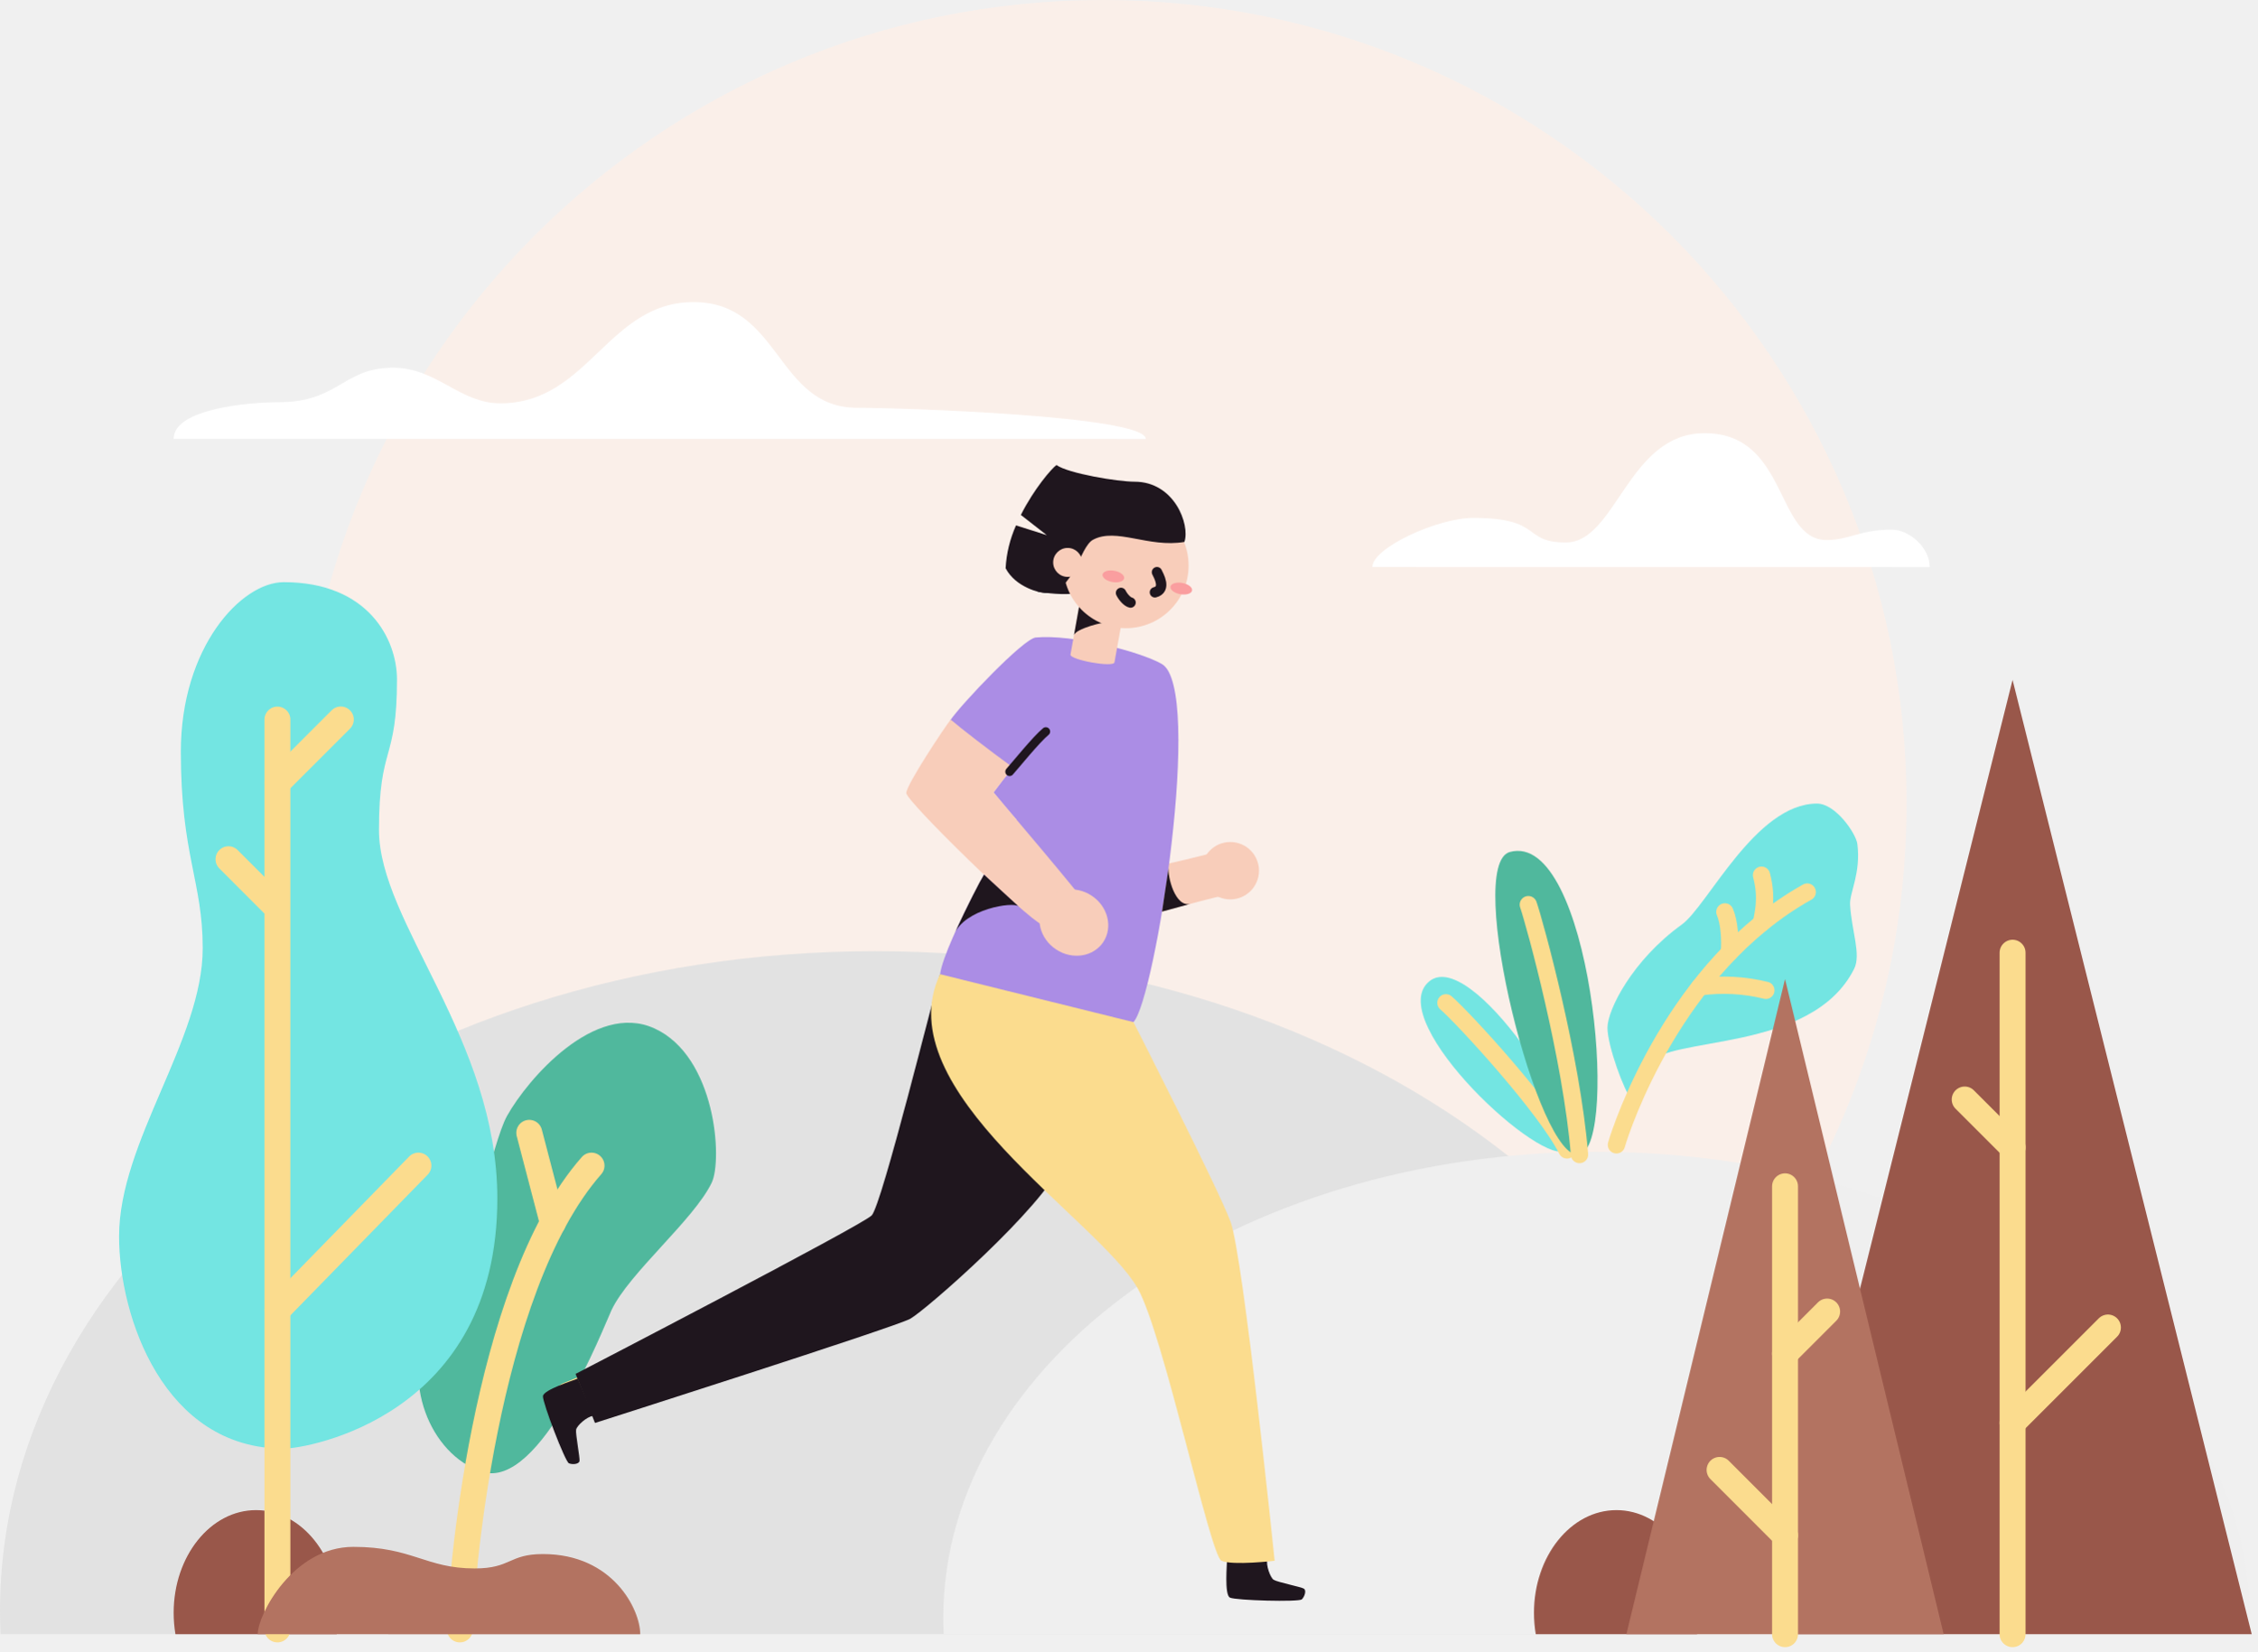
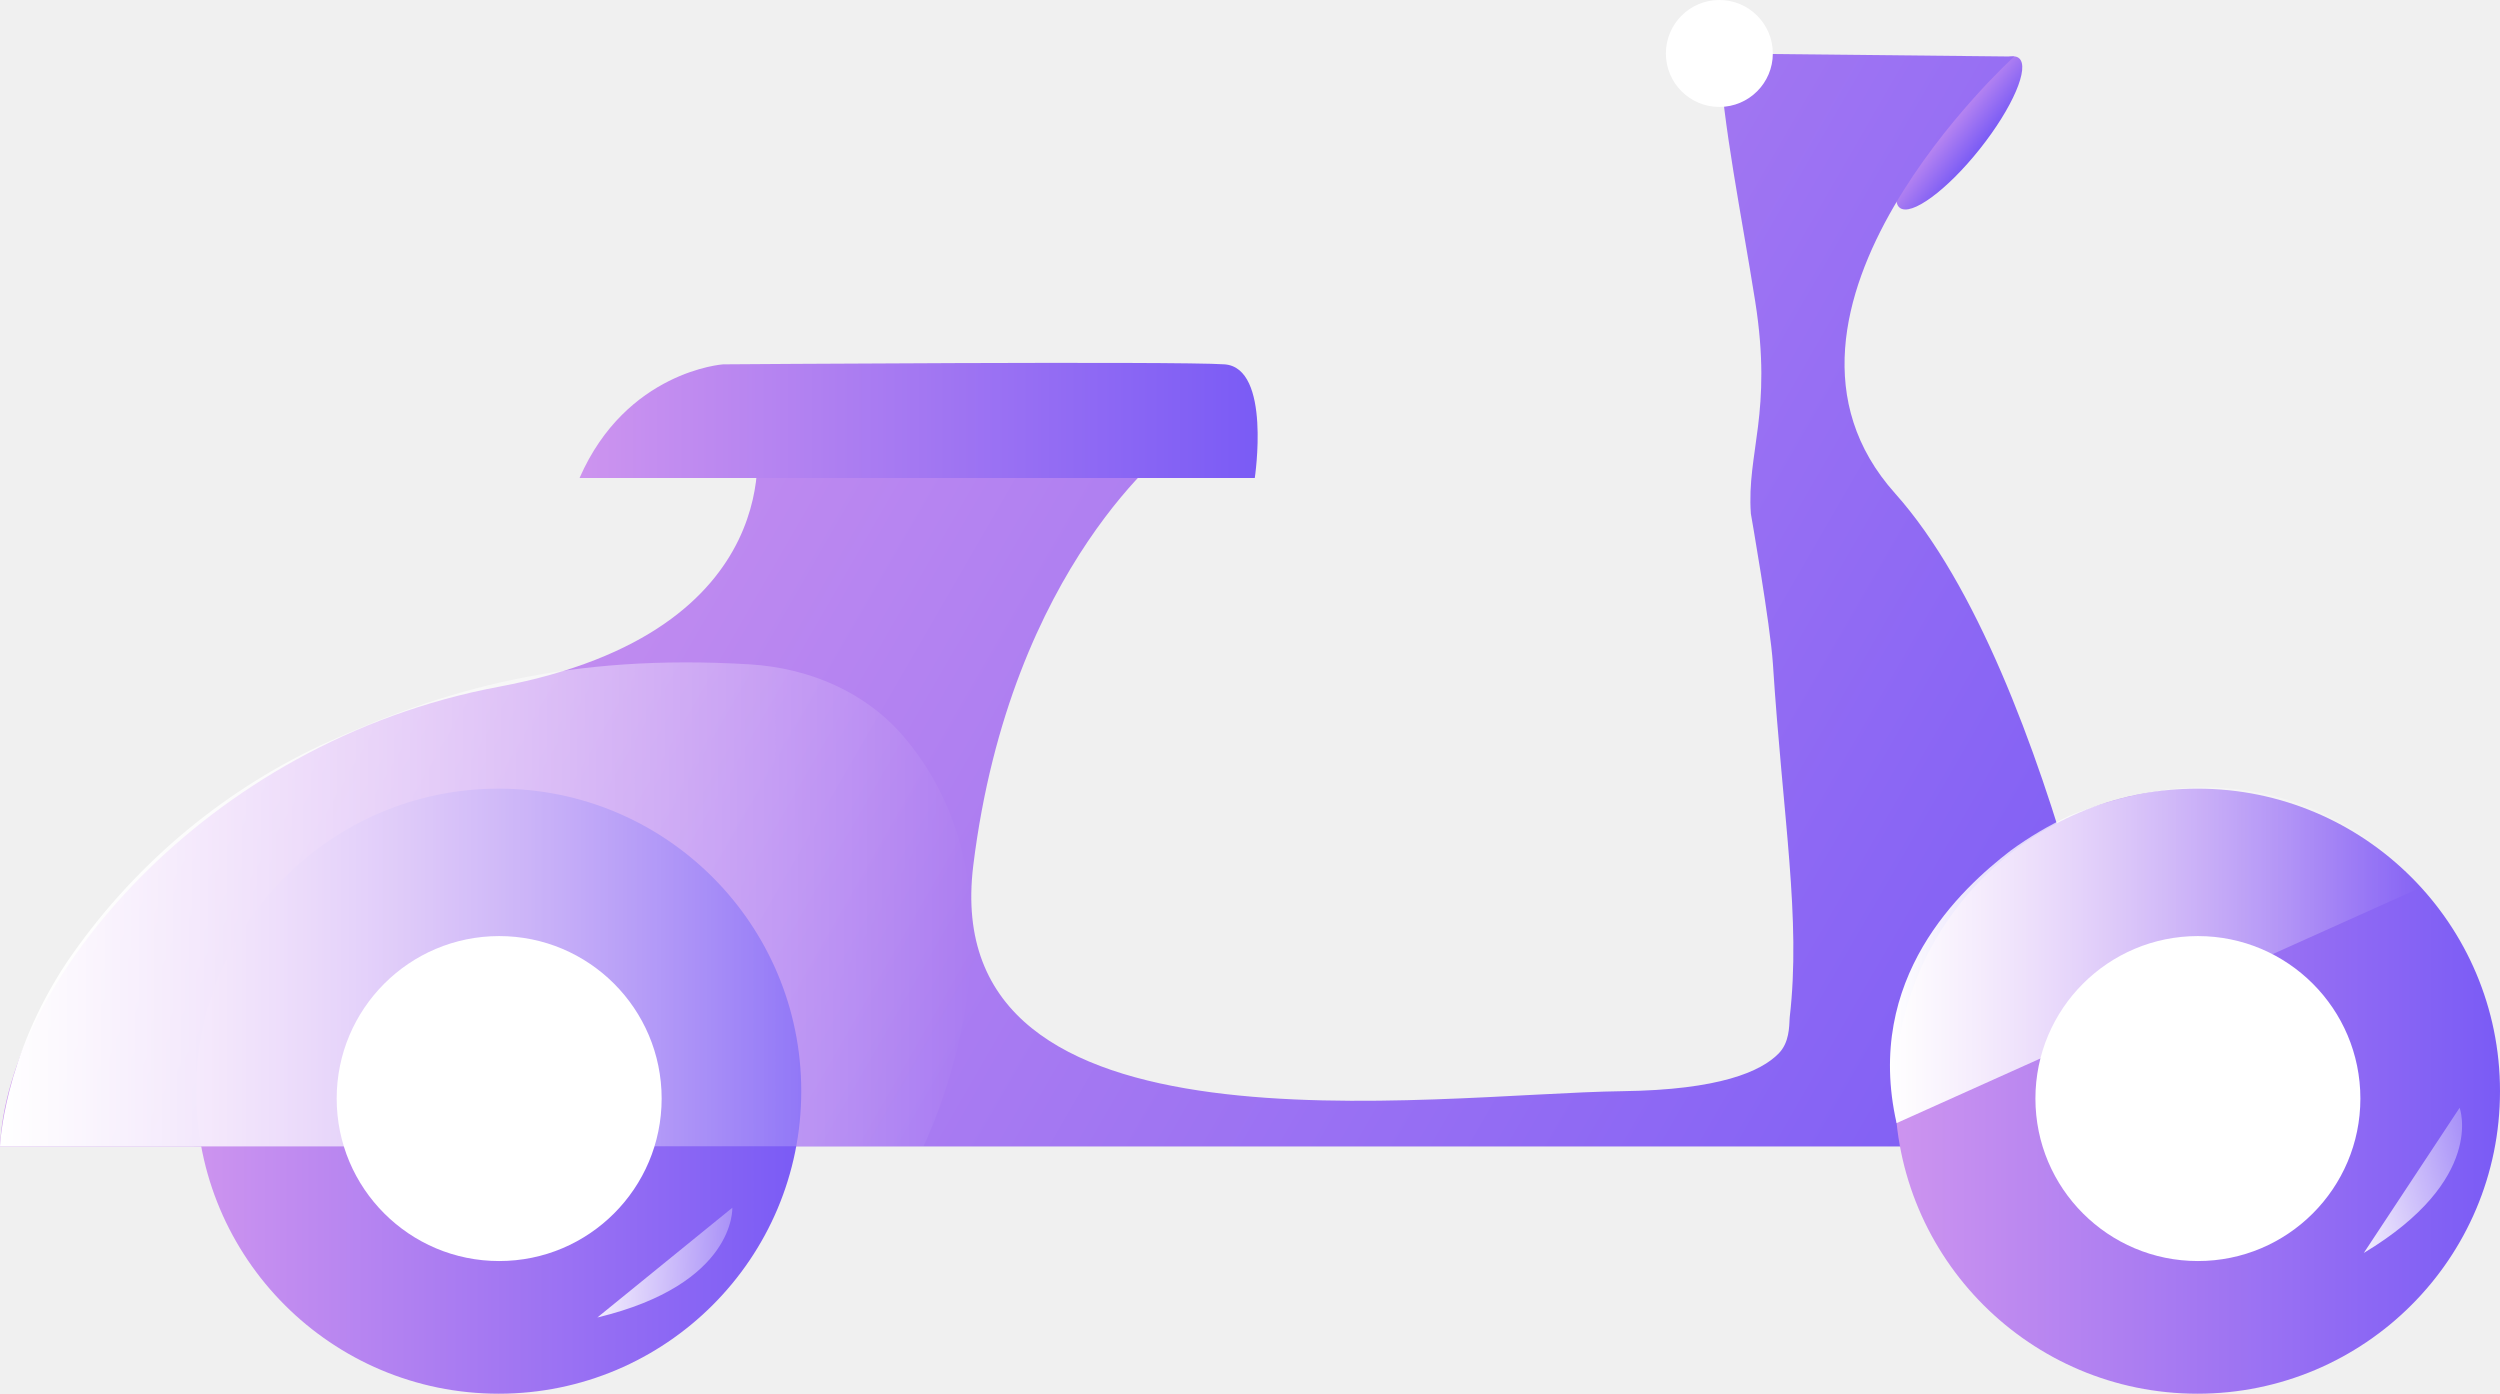
- <svg xmlns="http://www.w3.org/2000/svg" fill="none" height="191" viewBox="0 0 261 191" width="261">
-   <path d="m127.541 185.867c51.326 0 92.934-41.608 92.934-92.933 0-51.326-41.608-92.933-92.934-92.933-51.325 0-92.933 41.608-92.933 92.933 0 51.325 41.608 92.933 92.933 92.933z" fill="#faefe9" />
-   <path d="m202.254 188.993c.04-.875.067-1.753.067-2.645 0-42.163-45.291-76.343-101.159-76.343-55.869 0-101.162 34.187-101.162 76.343 0 .885.026 1.762.067 2.645z" fill="#e2e2e2" />
-   <path d="m260.098 188.993c.029-.618.051-1.239.051-1.864 0-29.779-33.819-53.92-75.537-53.92s-75.537 24.141-75.537 53.92c0 .625.019 1.246.05 1.864z" fill="#efefef" />
-   <path d="m38.936 188.993c.138-.815.207-1.64.207-2.467 0-6.562-4.268-11.881-9.534-11.881-5.266 0-9.531 5.319-9.531 11.881-0.0.827.069 1.652.207 2.467z" fill="#99574a" />
-   <path d="m196.245 188.993c.137-.815.207-1.64.206-2.467 0-6.562-4.268-11.881-9.533-11.881-5.266 0-9.534 5.319-9.534 11.881 0 .827.069 1.652.207 2.467z" fill="#99574a" />
-   <path d="m232.726 78.632-27.654 110.361h55.308z" fill="#99574a" />
-   <path d="m165.126 113.622c-4.934 4.7 13.41 21.695 16.076 19.365 2.667-2.33-11.255-23.958-16.076-19.365z" fill="#73e5e2" />
-   <path d="m167.203 115.976c2.068 1.791 11.542 12.116 13.999 17.011" stroke="#fbdc8e" stroke-linecap="round" stroke-miterlimit="10" stroke-width="2" />
-   <path d="m75.672 118.933c7.093 3.227 7.906 15.189 6.617 17.863-2.061 4.271-9.56 10.45-11.578 14.716-.866 1.832-8.187 20.919-14.997 18.692-6.062-1.988-9.377-10.765-5.954-16.87 5.049-9.026 7.084-21.068 8.873-24.285 2.361-4.23 10.135-13.256 17.038-10.116z" fill="#50b89d" />
-   <path d="m53.175 188.442c0-4.371 2.645-39.349 15.225-53.637" stroke="#fbdc8e" stroke-linecap="round" stroke-miterlimit="10" stroke-width="3" />
-   <path d="m63.923 141.432-2.724-10.421" stroke="#fbdc8e" stroke-linecap="round" stroke-miterlimit="10" stroke-width="3" />
-   <path d="m65.686 161.36 5.978-2.416" stroke="#fbdc8e" stroke-linecap="round" stroke-miterlimit="10" stroke-width="3" />
-   <path d="m119.984 68.417c.842.154 3.09.467 4.73.154 1.639-.313 1.505-3.785-.52-3.835-2.024-.051-4.21 3.681-4.21 3.681z" fill="#1f161e" />
-   <path d="m108.707 112.677c-.628 1.885-6.733 26.704-7.913 27.892-1.181 1.188-34.238 18.324-34.238 18.324l2.243 5.675s34.641-11.061 36.435-12.039c1.794-.979 15.451-12.963 17.533-17.998 2.083-5.035-11.669-21.924-14.061-21.854z" fill="#1f161e" />
-   <path d="m141.894 180.267c0 .57-.335 4.164.332 4.496.666.332 7.987.534 8.319.2s.534-1.032.241-1.231c-.294-.2-3.126-.765-3.511-1.032s-.916-1.683-.721-2.433" fill="#1f161e" />
-   <path d="m66.806 159.439c-.527.219-3.975 1.289-4.025 2.032s2.568 7.581 3.003 7.759 1.157.099 1.226-.255c.07-.353-.481-3.181-.392-3.638.089-.456 1.202-1.488 1.974-1.594" fill="#1f161e" />
-   <path d="m140.617 98.529c-.709.207-6.41 1.625-7.002 1.625-.591 0-1.419 5.728-.827 5.67.591-.058 8.067-2.301 9.928-2.479s-2.099-4.816-2.099-4.816z" fill="#f8cdba" />
-   <path d="m119.768 73.724c4.253-.399 12.104 1.645 14.576 3.061 4.866 2.789-.751 38.753-3.275 41.422-2.258.895-21.4-3.607-22.362-5.53.512-3.847 8.101-17.183 8.822-17.904-.481-.481-2.645-3.126-2.645-3.126s1.945-2.611 2.164-2.76c-.62-.414-6.819-5.309-7.163-5.586 1.238-1.832 8.452-9.442 9.883-9.577z" fill="#ab8de5" />
-   <path d="m125.873 104.958c-.335-.815-10.609-12.832-10.979-13.316.56-.779 1.488-1.976 2.25-2.873-2.933-2.14-6.081-4.569-7.213-5.55-.022.024-.031.051-.053.077-.512.613-5.081 7.454-5.081 8.416s13.982 14.578 15.728 15.244c1.746.667 5.682-1.18 5.348-1.998z" fill="#f8cdba" />
-   <path d="m127.593 108.926c1.126-1.723.51-4.12-1.377-5.354-1.888-1.234-4.331-.838-5.457.885-1.127 1.723-.51 4.12 1.377 5.354s4.331.837 5.457-.885z" fill="#f8cdba" />
-   <path d="m142.266 104.013c1.833 0 3.319-1.485 3.319-3.318 0-1.832-1.486-3.318-3.319-3.318-1.832 0-3.318 1.486-3.318 3.318 0 1.833 1.486 3.318 3.318 3.318z" fill="#f8cdba" />
-   <path d="m131.069 118.207s9.726 19.082 11.214 23.049c1.489 3.968 5.112 39.249 5.112 39.249s-4.845.572-6.148 0-6.706-26.238-9.685-31.499c-4.535-7.995-29.169-22.905-22.862-36.341" fill="#fbdc8e" />
-   <path d="m123.788 75.689c-.111.625 4.972 1.539 5.085.911l1.135-6.329-5.083-.914z" fill="#f8cdba" />
-   <path d="m128.246 71.959c-.496-.089-3.922.743-4.061 1.524l.74-4.126c.791.132 3.321 2.602 3.321 2.602z" fill="#1f161e" />
-   <path d="m130.198 72.647c4.001 0 7.245-3.244 7.245-7.245 0-4.001-3.244-7.245-7.245-7.245s-7.244 3.244-7.244 7.245c0 4.001 3.243 7.245 7.244 7.245z" fill="#f8cdba" />
-   <path d="m137.846 68.291c.065-.359-.443-.751-1.133-.875s-1.302.067-1.366.427c-.065.359.443.751 1.133.875s1.302-.067 1.366-.427z" fill="#fa9e9f" />
-   <path d="m129.992 66.882c.064-.359-.443-.751-1.133-.875s-1.302.067-1.366.427c-.065.359.442.751 1.133.875.69.124 1.301-.067 1.366-.427z" fill="#fa9e9f" />
-   <path d="m133.788 66.171c.176.375 1.123 1.988-.24 2.33" stroke="#1f161e" stroke-linecap="round" stroke-miterlimit="10" stroke-width="1.2" />
-   <path d="m130.732 69.684c-.373-.079-.87-.637-1.101-1.113" stroke="#1f161e" stroke-linecap="round" stroke-miterlimit="10" stroke-width="1.2" />
-   <path d="m116.748 89.245c.661-.738 3.125-3.787 4.186-4.643" stroke="#1f161e" stroke-linecap="round" stroke-miterlimit="10" />
-   <path d="m131.189 55.705c-1.924 0-7.634-.943-9.024-1.924-.553.387-2.592 2.741-4.117 5.771l2.996 2.337-3.556-1.128c-.703 1.564-1.11 3.244-1.202 4.956 1.164 2.231 4.013 2.854 4.53 2.854 3.366 0 3.991-5.307 5.581-6.153 2.698-1.443 6.388.962 10.563.255.671-2.02-1.164-6.968-5.771-6.968z" fill="#1f161e" />
-   <path d="m123.458 66.715c.925 0 1.674-.749 1.674-1.674 0-.924-.749-1.673-1.674-1.673-.924 0-1.673.749-1.673 1.673 0 .924.749 1.674 1.673 1.674z" fill="#f8cdba" />
-   <path d="m117.774 104.819c-.618-.565-6.263.293-7.454 3.272 1.566-3.426 3.032-6.251 3.468-6.939.464.442 3.986 3.667 3.986 3.667z" fill="#1f161e" />
-   <path d="m135.132 100.346c-.132.962.738 4.653 2.535 4.179l-3.292.9z" fill="#1f161e" />
-   <path d="m32.812 67.326c9.786 0 13.09 6.636 13.09 11.248 0 9.618-2.082 7.473-2.082 17.416 0 10.68 13.686 24.172 13.686 42.624 0 25.223-22.018 28.921-24.694 28.921-13.883 0-19.044-15.278-19.044-24.545 0-10.976 9.671-22.739 9.671-33.324 0-7.742-2.53-10.75-2.53-22.753.01-12.061 6.983-19.587 11.902-19.587z" fill="#73e5e2" />
-   <path d="m32.078 188.442v-105.223" stroke="#fbdc8e" stroke-linecap="round" stroke-miterlimit="10" stroke-width="3" />
-   <path d="m32.078 151.512 16.302-16.707" stroke="#fbdc8e" stroke-linecap="round" stroke-miterlimit="10" stroke-width="3" />
-   <path d="m31.672 104.622-5.251-5.252" stroke="#fbdc8e" stroke-linecap="round" stroke-miterlimit="10" stroke-width="3" />
-   <path d="m32.078 90.539 7.331-7.331" stroke="#fbdc8e" stroke-linecap="round" stroke-miterlimit="10" stroke-width="3" />
-   <path d="m174.595 98.529c9.31-2.53 12.743 33.934 8.04 34.997s-13.383-33.545-8.04-34.997z" fill="#50b89d" />
-   <path d="m176.73 104.622c.76 2.207 5.006 17.68 5.917 28.904" stroke="#fbdc8e" stroke-linecap="round" stroke-miterlimit="10" stroke-width="2" />
-   <path d="m210.114 92.933c2.145 0 4.508 3.46 4.662 4.662.435 3.39-.916 5.66-.839 7.026.173 3.046 1.303 5.77.466 7.432-4.936 9.834-21.763 7.658-23.768 11.041-.515.962-1.993 3.997-1.993 3.997-.782-.782-2.761-6.137-2.761-8.226 0-2.09 2.9-7.836 8.589-11.936 3.008-2.166 8.534-13.996 15.644-13.996z" fill="#73e5e2" />
-   <path d="m186.918 132.403c.627-2.164 6.752-20.678 22.066-29.236" stroke="#fbdc8e" stroke-linecap="round" stroke-miterlimit="10" stroke-width="2" />
-   <path d="m203.696 106.759c.12-.901.736-2.774 0-5.544" stroke="#fbdc8e" stroke-linecap="round" stroke-miterlimit="10" stroke-width="2" />
-   <path d="m199.979 110.181c.13-1.462 0-3.54-.522-4.72" stroke="#fbdc8e" stroke-linecap="round" stroke-miterlimit="10" stroke-width="2" />
-   <path d="m196.548 114.134c2.551-.354 5.147-.219 7.648.397" stroke="#fbdc8e" stroke-linecap="round" stroke-miterlimit="10" stroke-width="2" />
-   <path d="m206.416 113.227-18.344 75.766h36.688z" fill="#b37361" />
-   <path d="m29.799 188.993c0-2.26 4.088-10.099 11.061-10.099 6.812 0 8.377 2.496 14.03 2.496 4.222 0 3.934-1.664 7.894-1.664 8.098 0 11.248 6.42 11.248 9.274z" fill="#b37361" />
-   <g stroke="#fbdc8e">
-     <path d="m206.416 137.198v51.795" stroke-linecap="round" stroke-miterlimit="10" stroke-width="3" />
-     <path d="m232.726 110.181v78.812" stroke-linecap="round" stroke-miterlimit="10" stroke-width="3" />
-     <path d="m206.416 156.549 4.866-4.867" stroke-linecap="round" stroke-miterlimit="10" stroke-width="3" />
-     <path d="m206.416 177.567-7.57-7.57" stroke-linecap="round" stroke-miterlimit="10" stroke-width="3" />
-     <path d="m232.726 132.694-5.536-5.535" stroke-linecap="round" stroke-miterlimit="10" stroke-width="3" />
-     <path d="m232.726 164.556 11.027-11.029" stroke-linecap="round" stroke-miterlimit="10" stroke-width="3" />
-   </g>
-   <path d="m20.078 50.759c0-3.503 8.699-4.246 12.135-4.246 6.973 0 7.437-3.991 13.225-3.991 5.088 0 7.678 4.119 12.419 4.119 10.176 0 12.441-11.712 22.335-11.712 10.065 0 9.553 12.227 18.921 12.227 4.763 0 33.379.902 33.379 3.607z" fill="#fff" />
-   <path d="m158.696 65.573c0-2.215 7.541-5.679 11.664-5.679 8.135 0 5.596 2.84 10.712 2.84 5.831 0 7.163-12.645 16.036-12.645 9.697 0 8.175 12.366 14.126 12.366 2.563 0 3.847-1.202 7.493-1.202 2.111 0 4.424 2.111 4.424 4.328z" fill="#fff" />
+ <svg xmlns="http://www.w3.org/2000/svg" xmlns:xlink="http://www.w3.org/1999/xlink" id="motorcycle" viewBox="0 0 578.37 322.43">
+   <defs>
+     <style>.cls-1{fill:url(#linear-gradient);}.cls-2{fill:url(#linear-gradient-2);}.cls-3{fill:url(#linear-gradient-3);}.cls-4{fill:#fff;}.cls-5{fill:url(#linear-gradient-4);}.cls-6{fill:url(#linear-gradient-5);}.cls-7{fill:url(#linear-gradient-6);}.cls-8{fill:url(#linear-gradient-7);}.cls-9{fill:url(#linear-gradient-8);}.cls-10{fill:url(#linear-gradient-9);}</style>
+     <linearGradient id="linear-gradient" x1="493.41" y1="140.74" x2="505.48" y2="140.74" gradientTransform="translate(639.73 -236.66) rotate(90)" gradientUnits="userSpaceOnUse">
+       <stop offset="0" stop-color="#cd94ef" />
+       <stop offset="1" stop-color="#7a5bf5" />
+     </linearGradient>
+     <linearGradient id="linear-gradient-2" x1="152" y1="298.04" x2="529.04" y2="515.73" gradientTransform="matrix(1, 0, 0, 1, 0, 0)" xlink:href="#linear-gradient" />
+     <linearGradient id="linear-gradient-3" x1="45.39" y1="252.44" x2="185.37" y2="252.44" gradientTransform="matrix(1, 0, 0, 1, 0, 0)" xlink:href="#linear-gradient" />
+     <linearGradient id="linear-gradient-4" x1="438.38" y1="252.44" x2="578.37" y2="252.44" gradientTransform="matrix(1, 0, 0, 1, 0, 0)" xlink:href="#linear-gradient" />
+     <linearGradient id="linear-gradient-5" x1="179.79" y1="329.3" x2="336.67" y2="329.3" gradientTransform="matrix(1, 0, 0, 1, 0, 0)" xlink:href="#linear-gradient" />
+     <linearGradient id="linear-gradient-6" x1="45.71" y1="441.28" x2="270.52" y2="441.28" gradientUnits="userSpaceOnUse">
+       <stop offset="0" stop-color="#fff" />
+       <stop offset="1" stop-color="#fff" stop-opacity="0" />
+     </linearGradient>
+     <linearGradient id="linear-gradient-7" x1="482.95" y1="453.04" x2="605.82" y2="453.04" xlink:href="#linear-gradient-6" />
+     <linearGradient id="linear-gradient-8" x1="270.59" y1="321.54" x2="247.51" y2="368.45" gradientTransform="matrix(0.4, 0.92, -0.92, 0.4, 417.83, 149.37)" gradientUnits="userSpaceOnUse">
+       <stop offset="0" stop-color="#fff" stop-opacity="0" />
+       <stop offset="1" stop-color="#fff" />
+     </linearGradient>
+     <linearGradient id="linear-gradient-9" x1="447.54" y1="7.08" x2="424.46" y2="54" gradientTransform="translate(346 154.4) rotate(49.08)" xlink:href="#linear-gradient-8" />
+   </defs>
+   <ellipse class="cls-1" cx="498.99" cy="262.79" rx="22.13" ry="6.03" transform="translate(-63.13 257.4) rotate(-51.47)" />
+   <path class="cls-2" d="M511.7,245.12l-68.22-.71c.72,16,5.24,38,8.29,57.34,4.08,25.88-2,34.91-1,49.13,0,0,4.51,25.67,5.1,34.76,2.31,35.78,6.55,58.84,3.88,81.82-.12,2.22-.09,5.77-2.54,8.29-4.07,4.18-13.72,8.44-36.08,8.73-44.72.6-158.88,17.54-150.25-52.25s46.57-97.58,46.57-97.58l-96.9-2s9.19,45.4-59.44,58.27S47.26,460,45.71,497.28h494s-18-109.08-55.59-151.11S511.7,245.12,511.7,245.12Z" transform="translate(-45.71 -232.04)" />
+   <circle class="cls-3" cx="115.38" cy="252.44" r="69.99" />
+   <circle class="cls-4" cx="115.48" cy="254.15" r="37.59" />
+   <circle class="cls-5" cx="508.38" cy="252.44" r="69.99" />
+   <circle class="cls-4" cx="508.48" cy="254.15" r="37.59" />
+   <path class="cls-6" d="M179.79,342.62H336s3.87-25.52-7-26.29-116,0-116,0S190.62,317.87,179.79,342.62Z" transform="translate(-45.71 -232.04)" />
+   <circle class="cls-4" cx="397.77" cy="12.37" r="12.37" />
+   <path class="cls-7" d="M230.13,497.22l29.2.06s27.92-56.59-4.45-94.71c-8.92-10.5-22-16-35.8-16.84-41.49-2.48-70.53,5.56-99.13,18.7a146.73,146.73,0,0,0-58.76,50.19c-14.72,22.13-15.48,42.66-15.48,42.66h0Z" transform="translate(-45.71 -232.04)" />
+   <path class="cls-8" d="M484.48,491.87l121.34-54.53S577,399.43,524.63,420.69a81.79,81.79,0,0,0-13.84,8.19C499.5,437.6,476.88,458.27,484.48,491.87Z" transform="translate(-45.71 -232.04)" />
+   <path class="cls-9" d="M215.13,511.45s.89,17.67-31.23,25.39Z" transform="translate(-45.71 -232.04)" />
+   <path class="cls-10" d="M614.74,488.32s6.15,16.59-22.17,33.59Z" transform="translate(-45.71 -232.04)" />
</svg>
